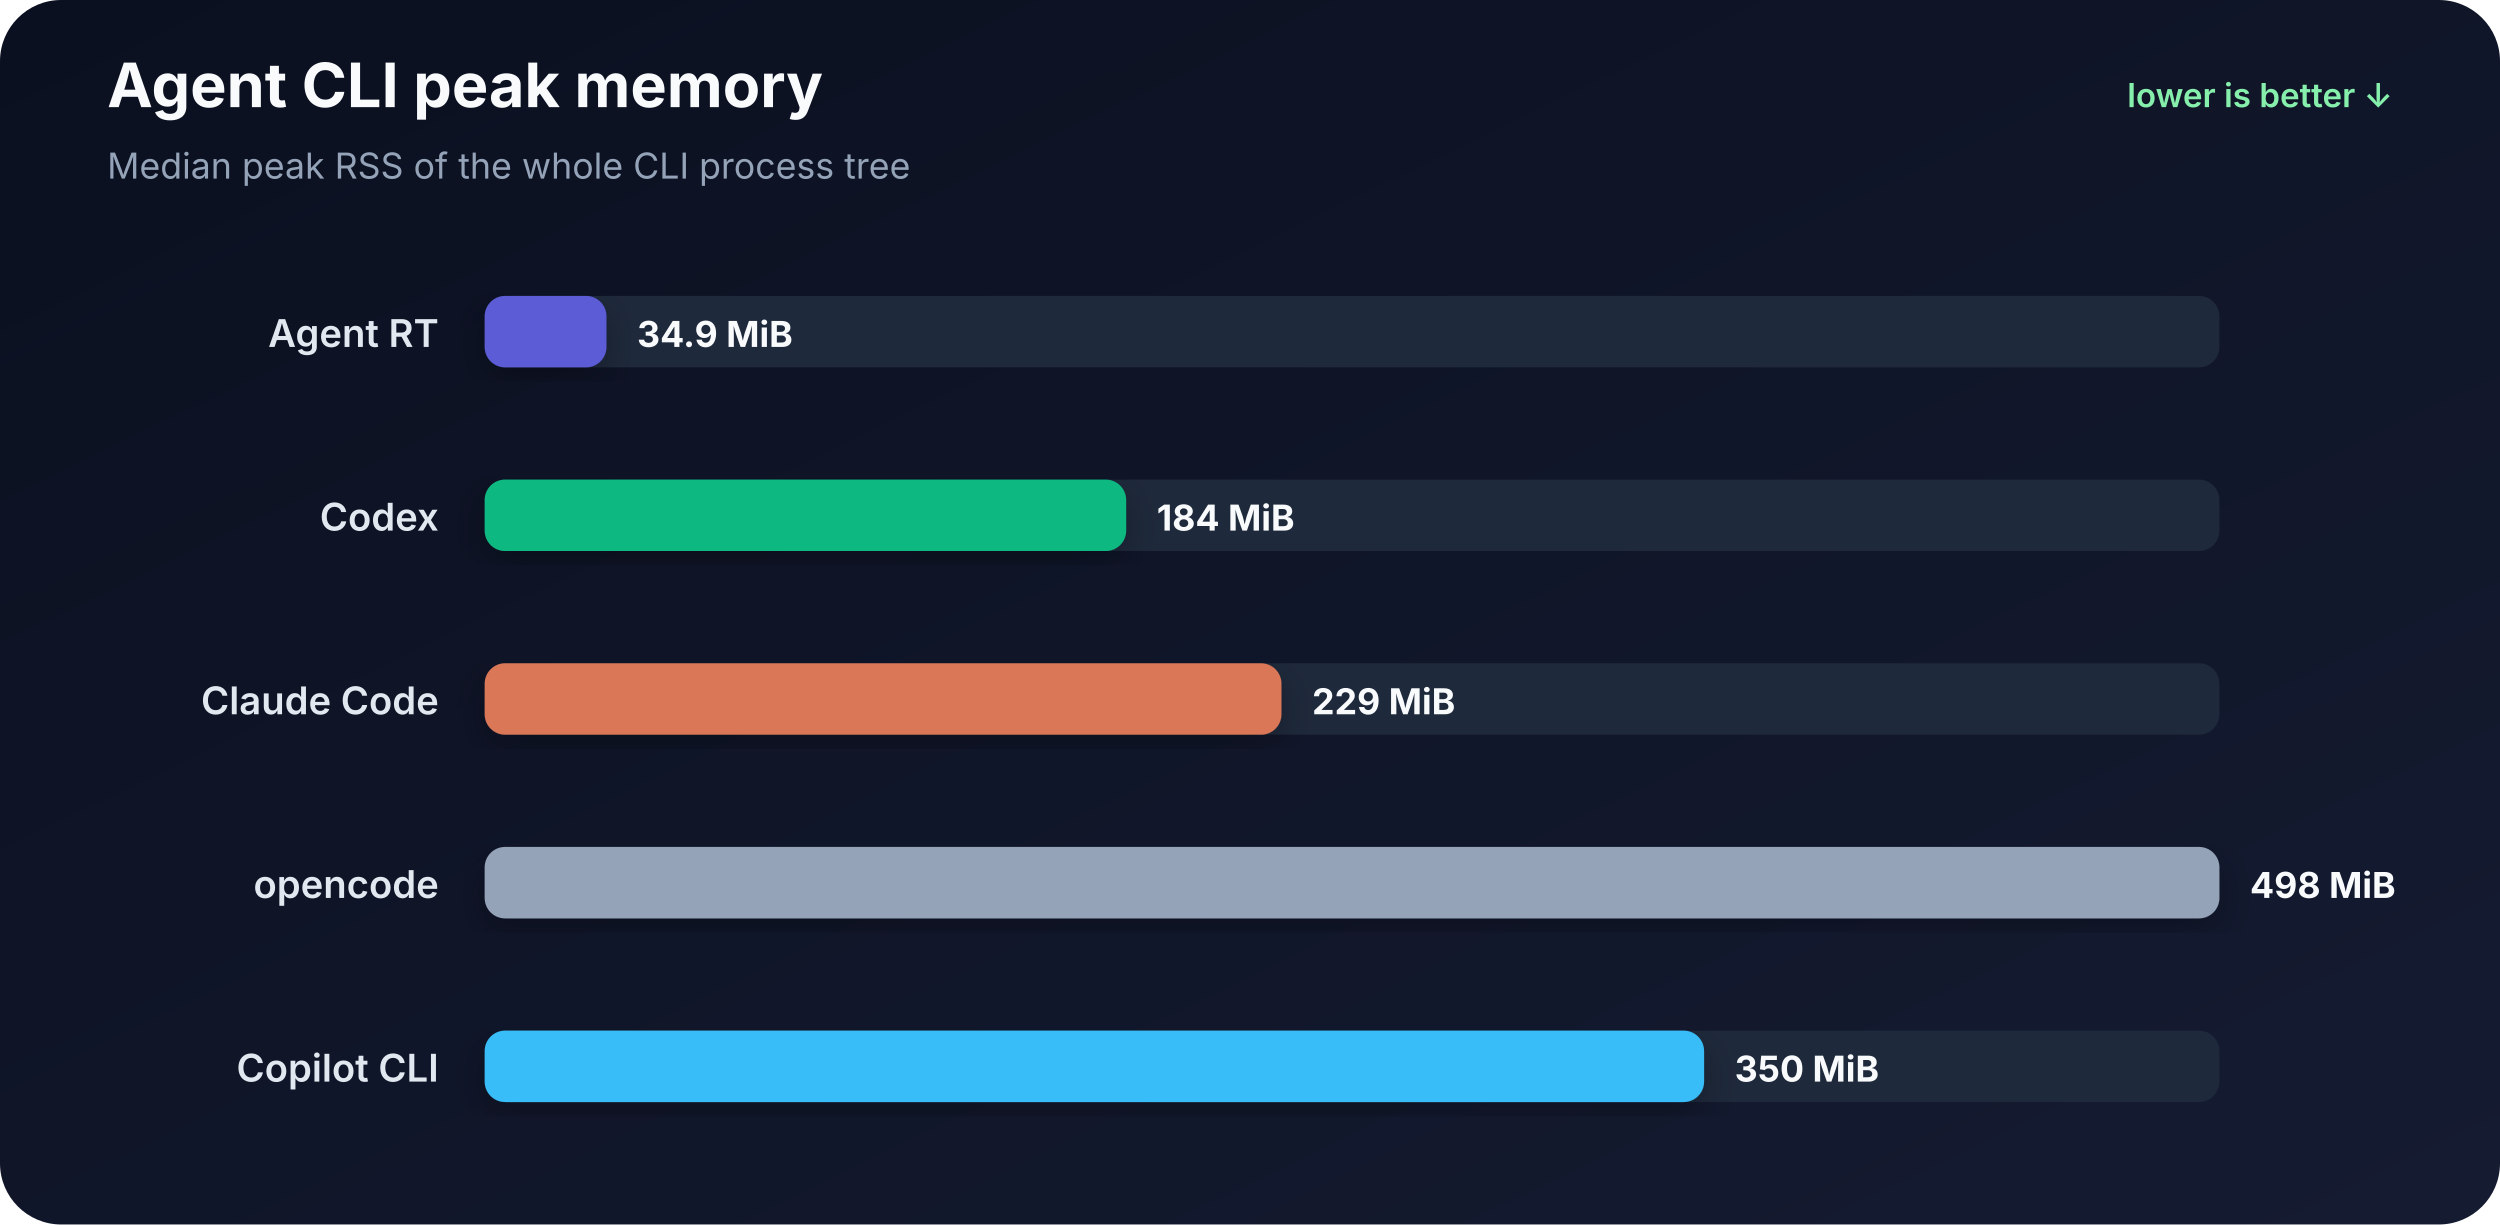
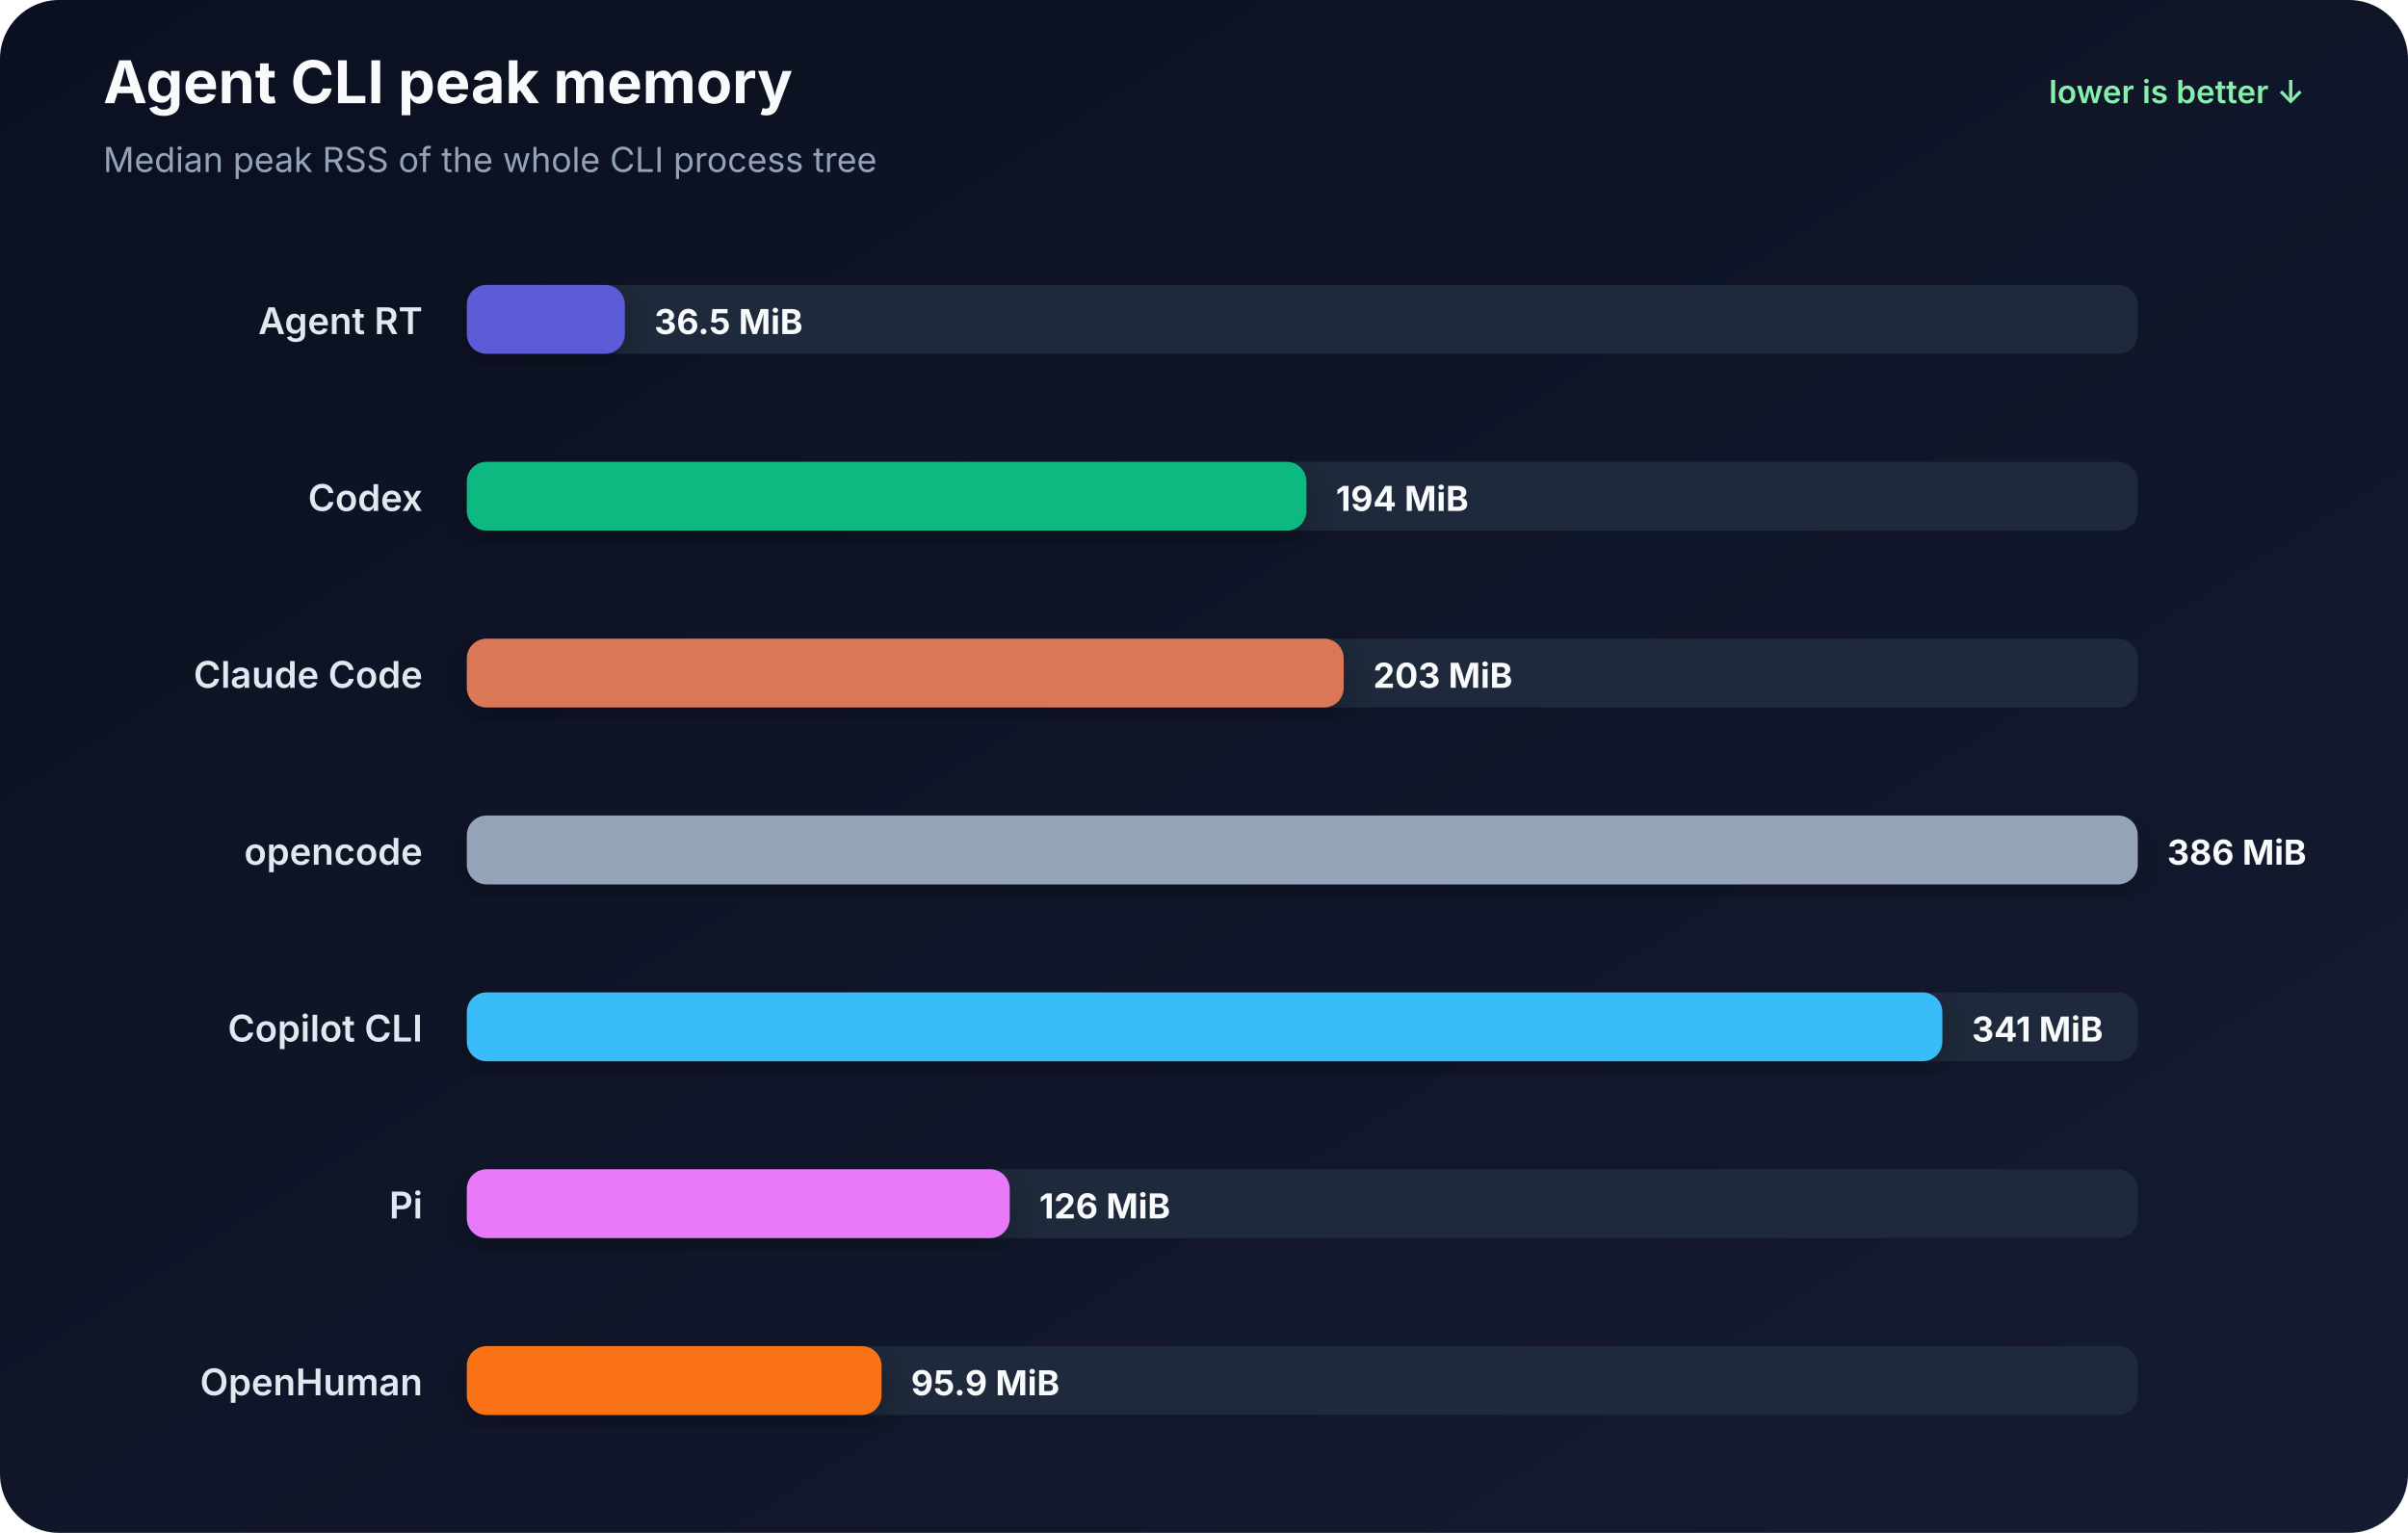
- <svg xmlns="http://www.w3.org/2000/svg" width="980" height="480" viewBox="0 0 980 480" role="img" aria-label="Agent CLI peak memory">
+ <svg xmlns="http://www.w3.org/2000/svg" width="980" height="624" viewBox="0 0 980 624" role="img" aria-label="Agent CLI peak memory">
  <defs>
    <linearGradient id="bg" x1="0" y1="0" x2="1" y2="1">
      <stop offset="0" stop-color="#0B1020" />
      <stop offset="1" stop-color="#151B31" />
    </linearGradient>
    <filter id="shadow" x="-20%" y="-20%" width="140%" height="140%">
      <feDropShadow dx="0" dy="5" stdDeviation="7" flood-color="#000" flood-opacity=".28" />
    </filter>
  </defs>
-   <rect width="980" height="480" rx="24" fill="url(#bg)" />
+   <rect width="980" height="624" rx="24" fill="url(#bg)" />
  <text x="42" y="42" fill="#F8FAFC" font-family="Inter,Segoe UI,Arial,sans-serif" font-size="24" font-weight="700">Agent CLI peak memory</text>
  <text x="42" y="70" fill="#94A3B8" font-family="Inter,Segoe UI,Arial,sans-serif" font-size="14">Median peak RSS of the whole CLI process tree</text>
  <text x="938" y="42" text-anchor="end" fill="#86EFAC" font-family="Inter,Segoe UI,Arial,sans-serif" font-size="13" font-weight="600">lower is better ↓</text>
  <text x="172" y="136" text-anchor="end" fill="#E2E8F0" font-family="Inter,Segoe UI,Arial,sans-serif" font-size="15" font-weight="600">Agent RT</text>
  <rect x="190" y="116" width="680" height="28" rx="8" fill="#1E293B" />
-   <rect x="190" y="116" width="47.73" height="28" rx="8" fill="#5B5BD6" filter="url(#shadow)" />
-   <text x="249.73" y="136" fill="#F8FAFC" font-family="Inter,Segoe UI,Arial,sans-serif" font-size="14" font-weight="700">34.9 MiB</text>
+   <rect x="190" y="116" width="64.29" height="28" rx="8" fill="#5B5BD6" filter="url(#shadow)" />
+   <text x="266.29" y="136" fill="#F8FAFC" font-family="Inter,Segoe UI,Arial,sans-serif" font-size="14" font-weight="700">36.5 MiB</text>
  <text x="172" y="208" text-anchor="end" fill="#E2E8F0" font-family="Inter,Segoe UI,Arial,sans-serif" font-size="15" font-weight="600">Codex</text>
  <rect x="190" y="188" width="680" height="28" rx="8" fill="#1E293B" />
-   <rect x="190" y="188" width="251.45" height="28" rx="8" fill="#10B981" filter="url(#shadow)" />
-   <text x="453.45" y="208" fill="#F8FAFC" font-family="Inter,Segoe UI,Arial,sans-serif" font-size="14" font-weight="700">184 MiB</text>
+   <rect x="190" y="188" width="341.67" height="28" rx="8" fill="#10B981" filter="url(#shadow)" />
+   <text x="543.67" y="208" fill="#F8FAFC" font-family="Inter,Segoe UI,Arial,sans-serif" font-size="14" font-weight="700">194 MiB</text>
  <text x="172" y="280" text-anchor="end" fill="#E2E8F0" font-family="Inter,Segoe UI,Arial,sans-serif" font-size="15" font-weight="600">Claude Code</text>
  <rect x="190" y="260" width="680" height="28" rx="8" fill="#1E293B" />
-   <rect x="190" y="260" width="312.33" height="28" rx="8" fill="#D97757" filter="url(#shadow)" />
-   <text x="514.33" y="280" fill="#F8FAFC" font-family="Inter,Segoe UI,Arial,sans-serif" font-size="14" font-weight="700">229 MiB</text>
+   <rect x="190" y="260" width="356.85" height="28" rx="8" fill="#D97757" filter="url(#shadow)" />
+   <text x="558.85" y="280" fill="#F8FAFC" font-family="Inter,Segoe UI,Arial,sans-serif" font-size="14" font-weight="700">203 MiB</text>
  <text x="172" y="352" text-anchor="end" fill="#E2E8F0" font-family="Inter,Segoe UI,Arial,sans-serif" font-size="15" font-weight="600">opencode</text>
  <rect x="190" y="332" width="680" height="28" rx="8" fill="#1E293B" />
  <rect x="190" y="332" width="680.00" height="28" rx="8" fill="#94A3B8" filter="url(#shadow)" />
-   <text x="882.00" y="352" fill="#F8FAFC" font-family="Inter,Segoe UI,Arial,sans-serif" font-size="14" font-weight="700">498 MiB</text>
+   <text x="882.00" y="352" fill="#F8FAFC" font-family="Inter,Segoe UI,Arial,sans-serif" font-size="14" font-weight="700">386 MiB</text>
  <text x="172" y="424" text-anchor="end" fill="#E2E8F0" font-family="Inter,Segoe UI,Arial,sans-serif" font-size="15" font-weight="600">Copilot CLI</text>
  <rect x="190" y="404" width="680" height="28" rx="8" fill="#1E293B" />
-   <rect x="190" y="404" width="478.00" height="28" rx="8" fill="#38BDF8" filter="url(#shadow)" />
-   <text x="680.00" y="424" fill="#F8FAFC" font-family="Inter,Segoe UI,Arial,sans-serif" font-size="14" font-weight="700">350 MiB</text>
+   <rect x="190" y="404" width="600.48" height="28" rx="8" fill="#38BDF8" filter="url(#shadow)" />
+   <text x="802.48" y="424" fill="#F8FAFC" font-family="Inter,Segoe UI,Arial,sans-serif" font-size="14" font-weight="700">341 MiB</text>
+   <text x="172" y="496" text-anchor="end" fill="#E2E8F0" font-family="Inter,Segoe UI,Arial,sans-serif" font-size="15" font-weight="600">Pi</text>
+   <rect x="190" y="476" width="680" height="28" rx="8" fill="#1E293B" />
+   <rect x="190" y="476" width="220.93" height="28" rx="8" fill="#E879F9" filter="url(#shadow)" />
+   <text x="422.93" y="496" fill="#F8FAFC" font-family="Inter,Segoe UI,Arial,sans-serif" font-size="14" font-weight="700">126 MiB</text>
+   <text x="172" y="568" text-anchor="end" fill="#E2E8F0" font-family="Inter,Segoe UI,Arial,sans-serif" font-size="15" font-weight="600">OpenHuman</text>
+   <rect x="190" y="548" width="680" height="28" rx="8" fill="#1E293B" />
+   <rect x="190" y="548" width="168.75" height="28" rx="8" fill="#F97316" filter="url(#shadow)" />
+   <text x="370.75" y="568" fill="#F8FAFC" font-family="Inter,Segoe UI,Arial,sans-serif" font-size="14" font-weight="700">95.9 MiB</text>
</svg>
